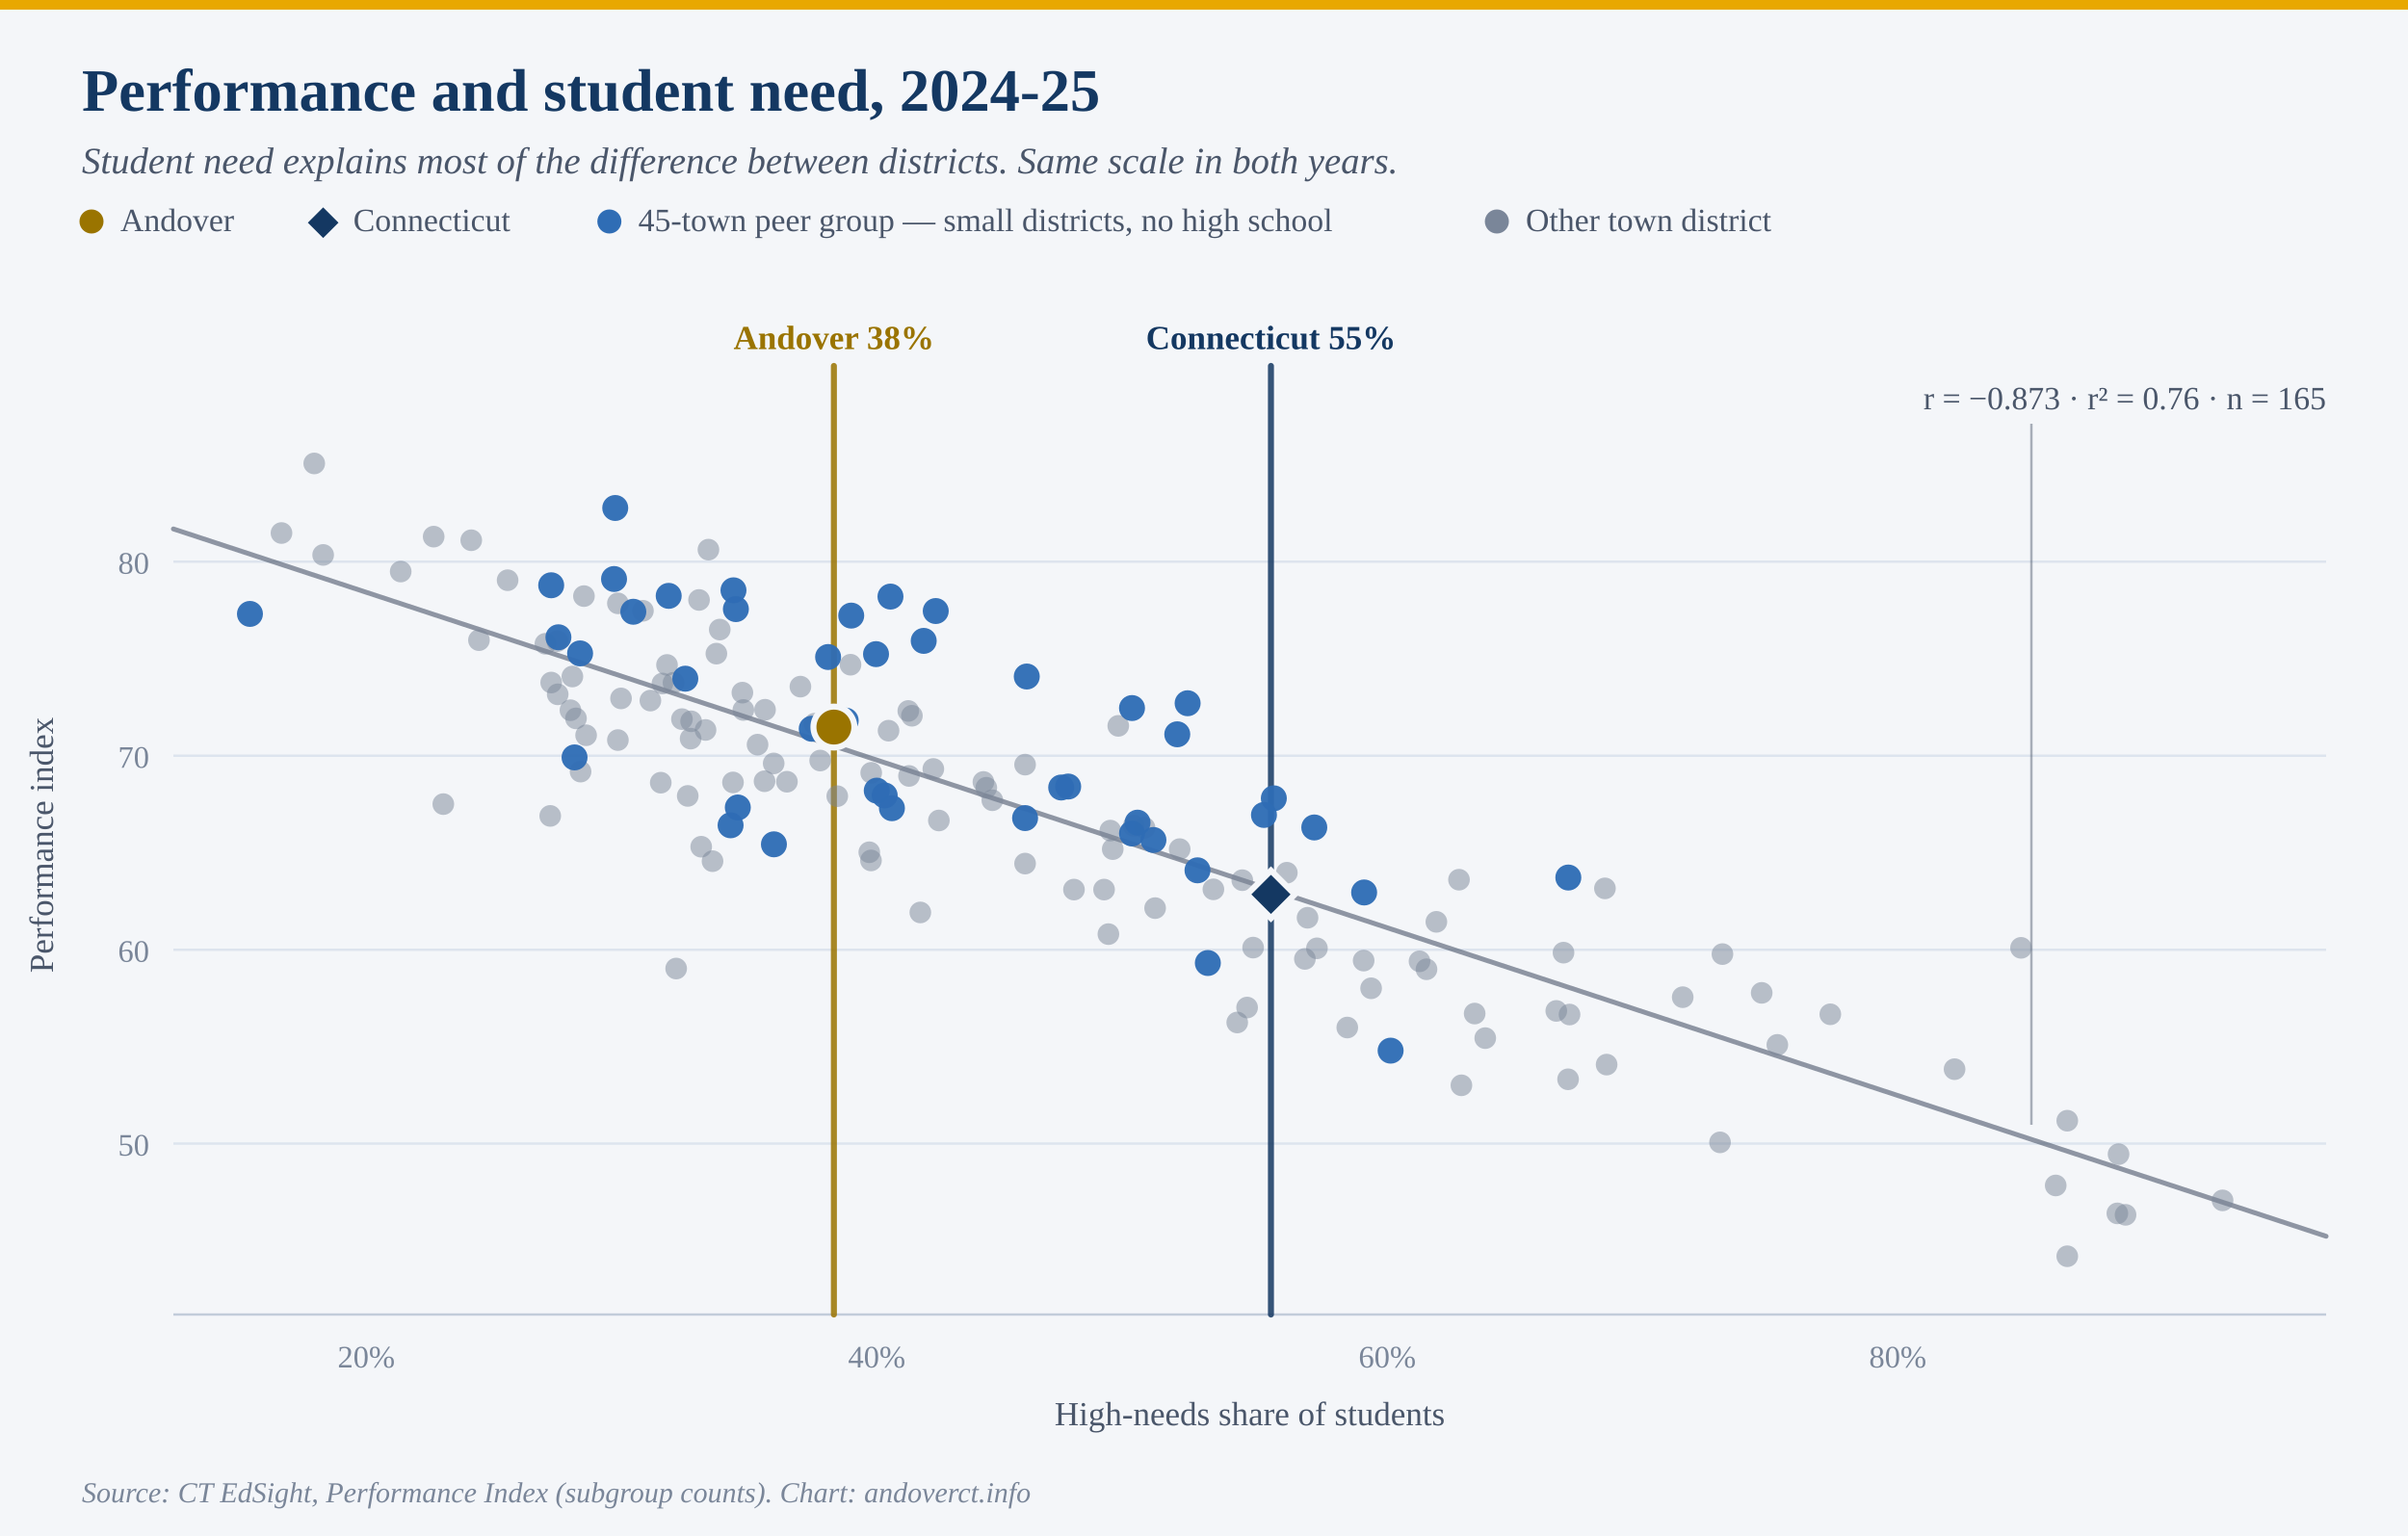
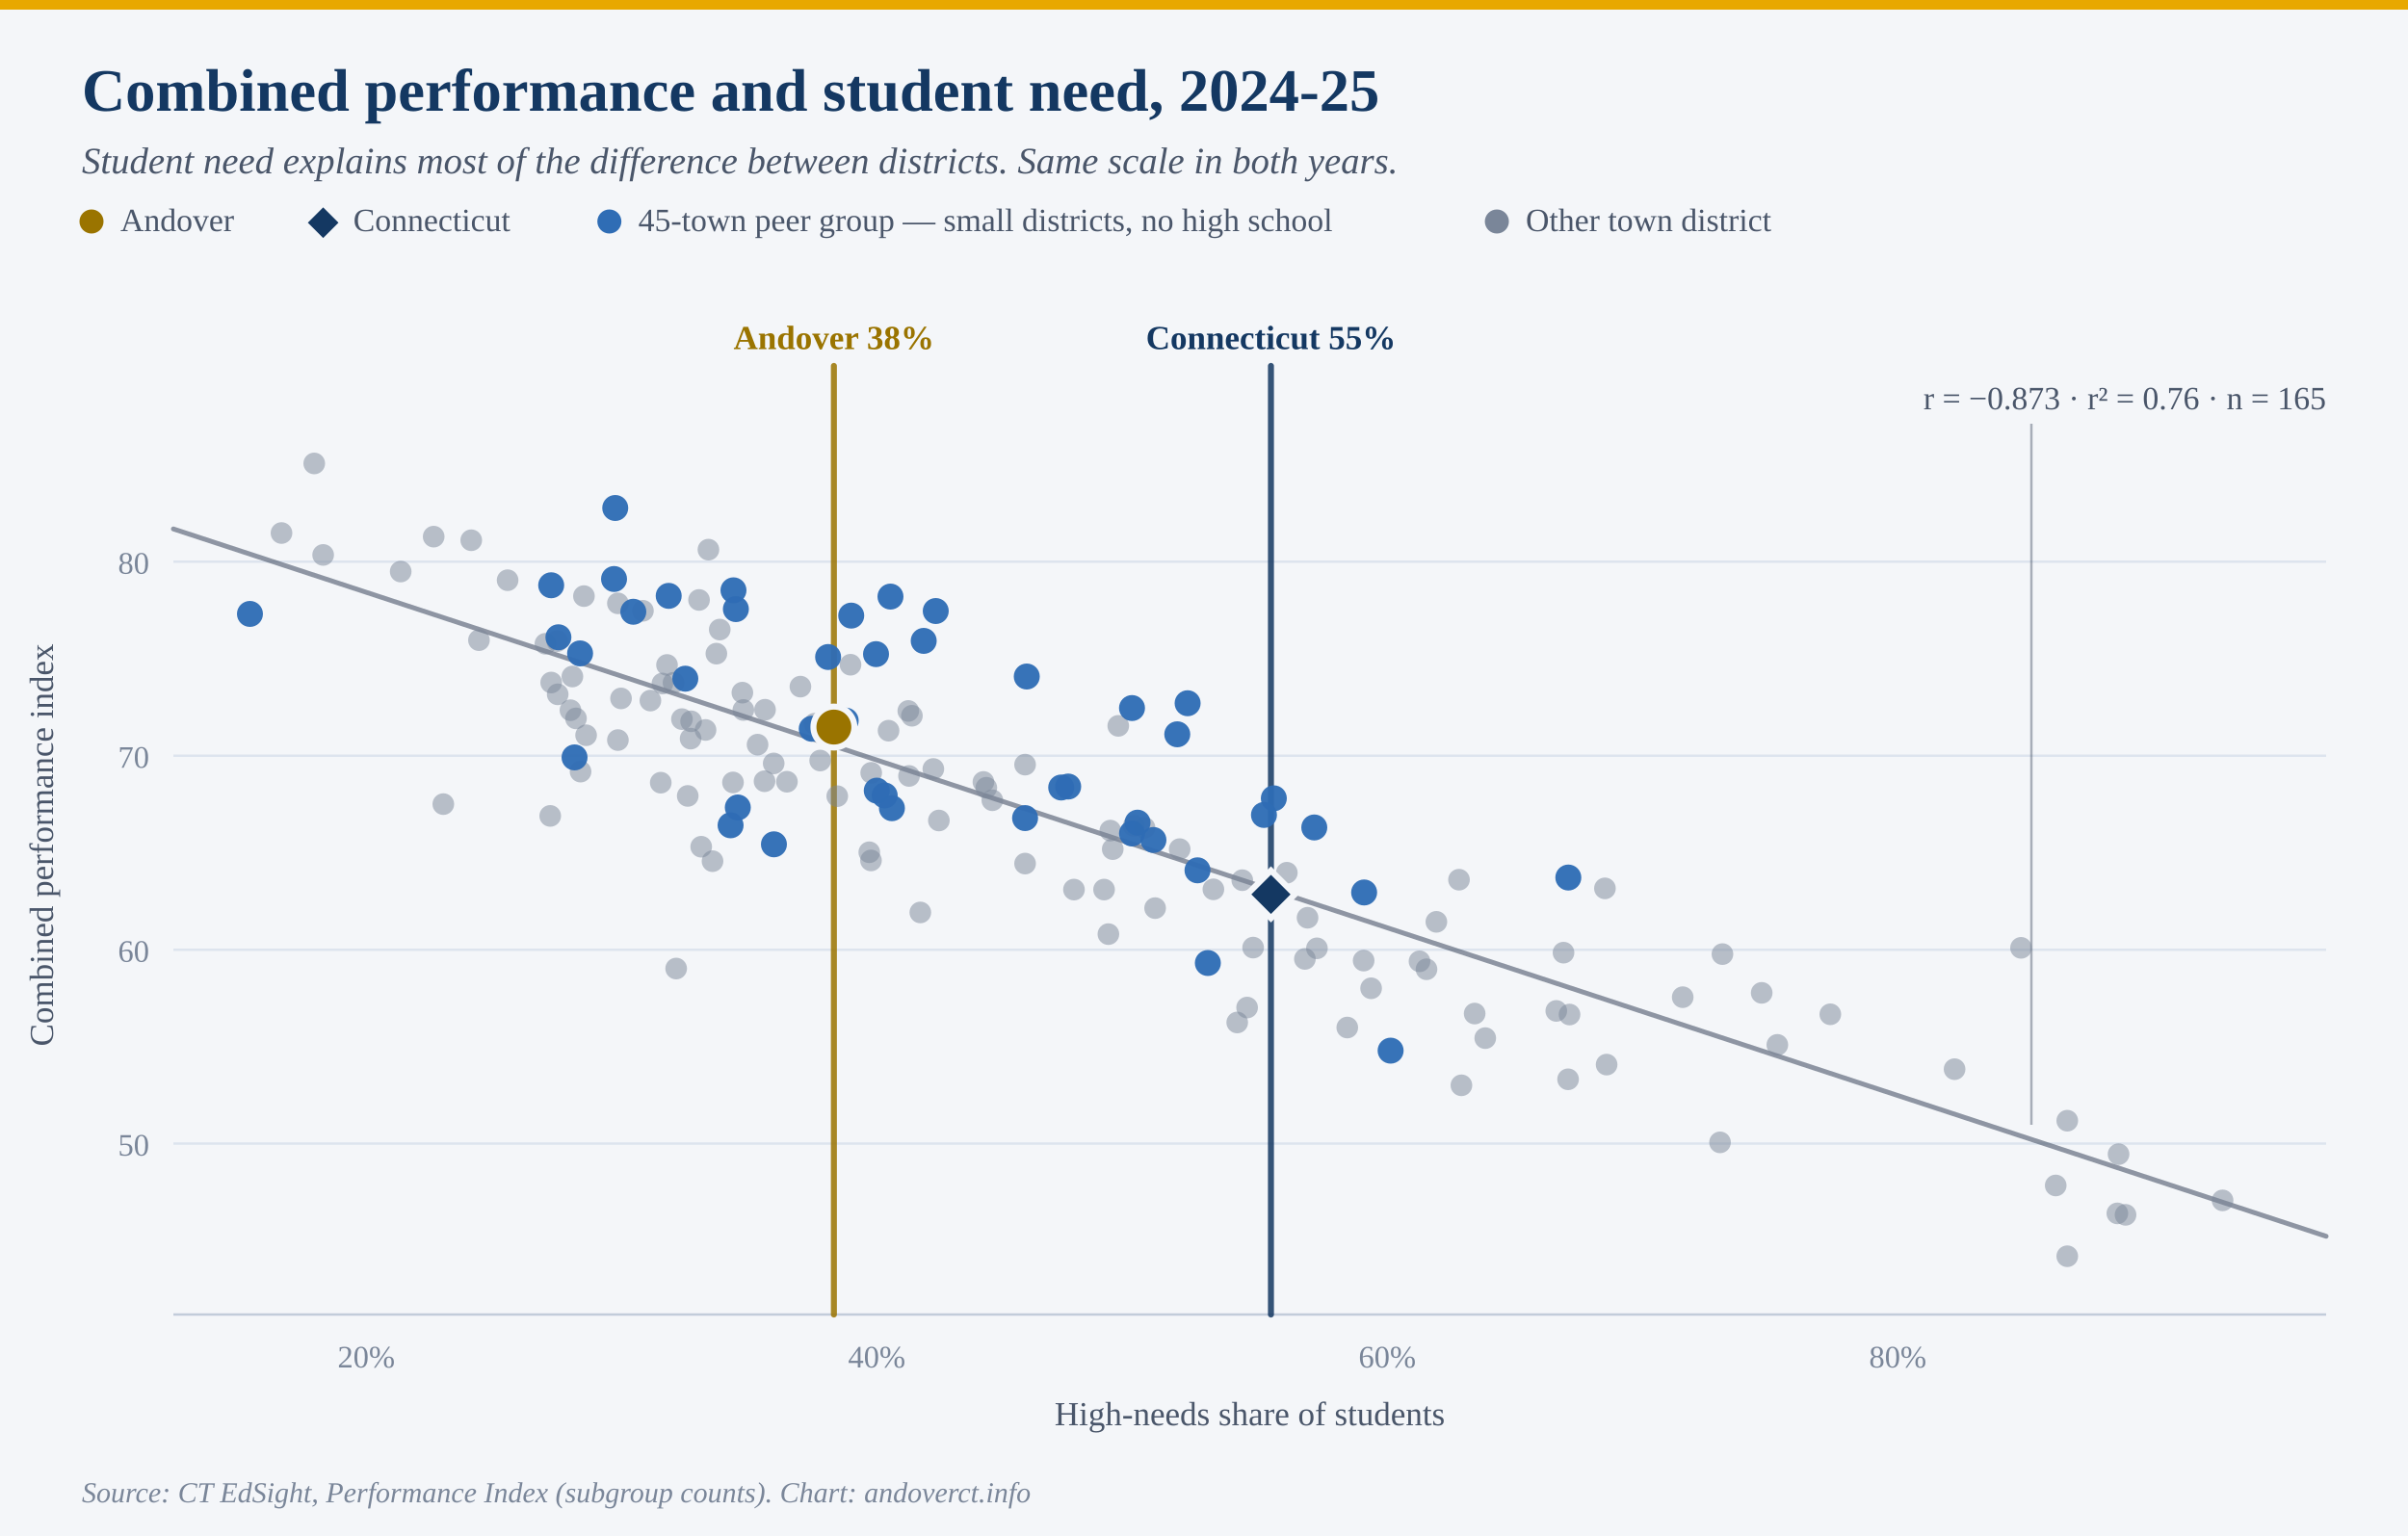
<svg xmlns="http://www.w3.org/2000/svg" viewBox="0 0 1000 638" width="1000" height="638" role="img">
  <rect width="1000" height="638" fill="#f4f6f9" />
  <rect x="0" y="0" width="1000" height="4" fill="#e8a800" />
-   <text x="34" y="46" font-family="Georgia, 'Times New Roman', serif" font-size="25" font-weight="bold" fill="#143862">Performance and student need, 2024-25</text>
+   <text x="34" y="46" font-family="Georgia, 'Times New Roman', serif" font-size="25" font-weight="bold" fill="#143862">Combined performance and student need, 2024-25</text>
  <text x="34" y="72" font-family="Georgia, 'Times New Roman', serif" font-size="15.5" font-style="italic" fill="#4a566a">Student need explains most of the difference between districts. Same scale in both years.</text>
  <circle cx="38" cy="92" r="5" fill="#9a7400" />
  <text x="50" y="96" font-family="Georgia, 'Times New Roman', serif" font-size="13.5" fill="#4a566a">Andover</text>
  <rect x="129.703" y="88" width="9" height="9" fill="#143862" transform="rotate(45 134.2031 92.5)" />
  <text x="146.703" y="96" font-family="Georgia, 'Times New Roman', serif" font-size="13.5" fill="#4a566a">Connecticut</text>
  <circle cx="253.062" cy="92" r="5" fill="#2f6db5" />
  <text x="265.062" y="96" font-family="Georgia, 'Times New Roman', serif" font-size="13.5" fill="#4a566a">45-town peer group — small districts, no high school</text>
  <circle cx="621.625" cy="92" r="5" fill="#7a8699" />
  <text x="633.625" y="96" font-family="Georgia, 'Times New Roman', serif" font-size="13.5" fill="#4a566a">Other town district</text>
  <line x1="72.0" y1="475.0" x2="966.0" y2="475.0" stroke="#dde4ee" stroke-width="1" stroke-opacity="1" stroke-linecap="butt" />
  <text x="62.0" y="480.0" font-family="Georgia, 'Times New Roman', serif" font-size="13" fill="#7a8699" text-anchor="end" font-weight="normal" font-style="normal">50</text>
  <line x1="72.0" y1="394.5" x2="966.0" y2="394.5" stroke="#dde4ee" stroke-width="1" stroke-opacity="1" stroke-linecap="butt" />
  <text x="62.0" y="399.5" font-family="Georgia, 'Times New Roman', serif" font-size="13" fill="#7a8699" text-anchor="end" font-weight="normal" font-style="normal">60</text>
  <line x1="72.0" y1="313.9" x2="966.0" y2="313.9" stroke="#dde4ee" stroke-width="1" stroke-opacity="1" stroke-linecap="butt" />
  <text x="62.0" y="318.9" font-family="Georgia, 'Times New Roman', serif" font-size="13" fill="#7a8699" text-anchor="end" font-weight="normal" font-style="normal">70</text>
  <line x1="72.0" y1="233.3" x2="966.0" y2="233.3" stroke="#dde4ee" stroke-width="1" stroke-opacity="1" stroke-linecap="butt" />
  <text x="62.0" y="238.3" font-family="Georgia, 'Times New Roman', serif" font-size="13" fill="#7a8699" text-anchor="end" font-weight="normal" font-style="normal">80</text>
  <text x="152.1" y="568.0" font-family="Georgia, 'Times New Roman', serif" font-size="13" fill="#7a8699" text-anchor="middle" font-weight="normal" font-style="normal">20%</text>
  <text x="364.1" y="568.0" font-family="Georgia, 'Times New Roman', serif" font-size="13" fill="#7a8699" text-anchor="middle" font-weight="normal" font-style="normal">40%</text>
  <text x="576.1" y="568.0" font-family="Georgia, 'Times New Roman', serif" font-size="13" fill="#7a8699" text-anchor="middle" font-weight="normal" font-style="normal">60%</text>
  <text x="788.1" y="568.0" font-family="Georgia, 'Times New Roman', serif" font-size="13" fill="#7a8699" text-anchor="middle" font-weight="normal" font-style="normal">80%</text>
  <line x1="72.0" y1="546.0" x2="966.0" y2="546.0" stroke="#c2ccda" stroke-width="1" stroke-opacity="1" stroke-linecap="butt" />
  <text x="519.0" y="592.0" font-family="Georgia, 'Times New Roman', serif" font-size="14" fill="#4a566a" text-anchor="middle" font-weight="normal" font-style="normal">High-needs share of students</text>
-   <text x="22" y="351.0" font-family="Georgia, 'Times New Roman', serif" font-size="14" fill="#4a566a" text-anchor="middle" transform="rotate(-90 22 351.0)">Performance index</text>
+   <text x="22" y="351.0" font-family="Georgia, 'Times New Roman', serif" font-size="14" fill="#4a566a" text-anchor="middle" transform="rotate(-90 22 351.0)">Combined performance index</text>
  <line x1="346.3" y1="152.0" x2="346.3" y2="546.0" stroke="#9a7400" stroke-width="2.5" stroke-opacity="0.85" stroke-linecap="round" />
  <text x="346.3" y="145.0" font-family="Georgia, 'Times New Roman', serif" font-size="14" fill="#9a7400" text-anchor="middle" font-weight="bold" font-style="normal">Andover 38%</text>
  <line x1="527.8" y1="152.0" x2="527.8" y2="546.0" stroke="#143862" stroke-width="2.5" stroke-opacity="0.85" stroke-linecap="round" />
  <text x="527.8" y="145.0" font-family="Georgia, 'Times New Roman', serif" font-size="14" fill="#143862" text-anchor="middle" font-weight="bold" font-style="normal">Connecticut 55%</text>
  <line x1="72.0" y1="219.7" x2="966.0" y2="513.5" stroke="#4a566a" stroke-width="2" stroke-opacity="0.6" stroke-linecap="round" />
  <line x1="843.6" y1="176.0" x2="843.6" y2="467.2" stroke="#4a566a" stroke-width="1" stroke-opacity="0.45" stroke-linecap="butt" />
  <text x="966.0" y="170.0" font-family="Georgia, 'Times New Roman', serif" font-size="13.5" fill="#4a566a" text-anchor="end" font-weight="normal" font-style="normal">r = −0.873  ·  r² = 0.76  ·  n = 165</text>
  <circle cx="714.3" cy="474.5" r="4.5" fill="#7a8699" fill-opacity="0.5" />
  <circle cx="198.9" cy="265.9" r="4.5" fill="#7a8699" fill-opacity="0.5" />
  <circle cx="340.6" cy="315.9" r="4.5" fill="#7a8699" fill-opacity="0.5" />
  <circle cx="425.7" cy="317.6" r="4.5" fill="#7a8699" fill-opacity="0.5" />
  <circle cx="606.9" cy="450.8" r="4.5" fill="#7a8699" fill-opacity="0.5" />
  <circle cx="243.4" cy="305.4" r="4.5" fill="#7a8699" fill-opacity="0.5" />
  <circle cx="461.1" cy="345.0" r="4.5" fill="#7a8699" fill-opacity="0.5" />
  <circle cx="923.0" cy="498.6" r="4.5" fill="#7a8699" fill-opacity="0.5" />
  <circle cx="596.5" cy="382.9" r="4.5" fill="#7a8699" fill-opacity="0.5" />
  <circle cx="304.4" cy="325.0" r="4.5" fill="#7a8699" fill-opacity="0.5" />
  <circle cx="293.0" cy="303.2" r="4.5" fill="#7a8699" fill-opacity="0.5" />
  <circle cx="256.6" cy="250.6" r="4.5" fill="#7a8699" fill-opacity="0.5" />
  <circle cx="475.3" cy="343.8" r="4.5" fill="#7a8699" fill-opacity="0.5" />
  <circle cx="321.3" cy="317.1" r="4.5" fill="#7a8699" fill-opacity="0.5" />
  <circle cx="308.3" cy="287.7" r="4.5" fill="#7a8699" fill-opacity="0.5" />
  <circle cx="347.7" cy="330.7" r="4.5" fill="#7a8699" fill-opacity="0.5" />
  <circle cx="738.1" cy="434.0" r="4.5" fill="#7a8699" fill-opacity="0.5" />
  <circle cx="180.1" cy="222.9" r="4.5" fill="#7a8699" fill-opacity="0.5" />
  <circle cx="651.2" cy="448.3" r="4.5" fill="#7a8699" fill-opacity="0.5" />
  <circle cx="270.1" cy="291.0" r="4.5" fill="#7a8699" fill-opacity="0.5" />
  <circle cx="291.2" cy="351.7" r="4.5" fill="#7a8699" fill-opacity="0.5" />
  <circle cx="326.8" cy="324.7" r="4.5" fill="#7a8699" fill-opacity="0.5" />
  <circle cx="760.1" cy="421.3" r="4.5" fill="#7a8699" fill-opacity="0.5" />
  <circle cx="698.8" cy="414.2" r="4.5" fill="#7a8699" fill-opacity="0.5" />
  <circle cx="378.7" cy="297.3" r="4.5" fill="#7a8699" fill-opacity="0.5" />
  <circle cx="666.5" cy="369.0" r="4.5" fill="#7a8699" fill-opacity="0.5" />
  <circle cx="275.1" cy="283.9" r="4.5" fill="#7a8699" fill-opacity="0.5" />
  <circle cx="546.9" cy="393.9" r="4.5" fill="#7a8699" fill-opacity="0.5" />
  <circle cx="277.0" cy="276.2" r="4.5" fill="#7a8699" fill-opacity="0.5" />
  <circle cx="290.3" cy="249.2" r="4.5" fill="#7a8699" fill-opacity="0.5" />
  <circle cx="226.5" cy="267.4" r="4.5" fill="#7a8699" fill-opacity="0.5" />
  <circle cx="283.2" cy="298.7" r="4.5" fill="#7a8699" fill-opacity="0.5" />
  <circle cx="294.2" cy="228.3" r="4.5" fill="#7a8699" fill-opacity="0.5" />
  <circle cx="566.3" cy="399.0" r="4.5" fill="#7a8699" fill-opacity="0.5" />
  <circle cx="543.0" cy="381.2" r="4.5" fill="#7a8699" fill-opacity="0.5" />
  <circle cx="231.4" cy="266.3" r="4.5" fill="#7a8699" fill-opacity="0.5" />
  <circle cx="517.9" cy="418.5" r="4.5" fill="#7a8699" fill-opacity="0.5" />
  <circle cx="879.3" cy="504.0" r="4.5" fill="#7a8699" fill-opacity="0.5" />
  <circle cx="569.4" cy="410.5" r="4.5" fill="#7a8699" fill-opacity="0.5" />
  <circle cx="377.5" cy="322.3" r="4.5" fill="#7a8699" fill-opacity="0.5" />
  <circle cx="361.7" cy="357.4" r="4.5" fill="#7a8699" fill-opacity="0.5" />
  <circle cx="166.4" cy="237.4" r="4.5" fill="#7a8699" fill-opacity="0.5" />
  <circle cx="667.2" cy="442.2" r="4.5" fill="#7a8699" fill-opacity="0.5" />
  <circle cx="839.3" cy="393.7" r="4.5" fill="#7a8699" fill-opacity="0.5" />
  <circle cx="559.5" cy="426.8" r="4.5" fill="#7a8699" fill-opacity="0.5" />
  <circle cx="412.1" cy="332.4" r="4.5" fill="#7a8699" fill-opacity="0.5" />
  <circle cx="257.9" cy="290.1" r="4.5" fill="#7a8699" fill-opacity="0.5" />
  <circle cx="503.9" cy="369.4" r="4.5" fill="#7a8699" fill-opacity="0.5" />
  <circle cx="651.8" cy="421.4" r="4.5" fill="#7a8699" fill-opacity="0.5" />
  <circle cx="858.5" cy="521.8" r="4.5" fill="#7a8699" fill-opacity="0.5" />
  <circle cx="130.5" cy="192.5" r="4.5" fill="#7a8699" fill-opacity="0.5" />
  <circle cx="308.7" cy="294.9" r="4.5" fill="#7a8699" fill-opacity="0.5" />
  <circle cx="853.7" cy="492.4" r="4.5" fill="#7a8699" fill-opacity="0.5" />
  <circle cx="882.7" cy="504.6" r="4.5" fill="#7a8699" fill-opacity="0.5" />
  <circle cx="460.3" cy="388.0" r="4.5" fill="#7a8699" fill-opacity="0.5" />
  <circle cx="462.1" cy="352.7" r="4.5" fill="#7a8699" fill-opacity="0.5" />
  <circle cx="228.9" cy="283.5" r="4.5" fill="#7a8699" fill-opacity="0.5" />
  <circle cx="285.6" cy="330.6" r="4.5" fill="#7a8699" fill-opacity="0.5" />
  <circle cx="317.7" cy="294.8" r="4.5" fill="#7a8699" fill-opacity="0.5" />
  <circle cx="236.9" cy="295.0" r="4.5" fill="#7a8699" fill-opacity="0.5" />
  <circle cx="649.3" cy="395.7" r="4.5" fill="#7a8699" fill-opacity="0.5" />
  <circle cx="858.5" cy="465.5" r="4.5" fill="#7a8699" fill-opacity="0.5" />
  <circle cx="369.0" cy="303.5" r="4.5" fill="#7a8699" fill-opacity="0.5" />
  <circle cx="256.6" cy="307.4" r="4.5" fill="#7a8699" fill-opacity="0.5" />
  <circle cx="589.5" cy="399.3" r="4.5" fill="#7a8699" fill-opacity="0.5" />
  <circle cx="489.9" cy="352.7" r="4.5" fill="#7a8699" fill-opacity="0.5" />
  <circle cx="520.4" cy="393.6" r="4.5" fill="#7a8699" fill-opacity="0.5" />
  <circle cx="387.6" cy="319.4" r="4.5" fill="#7a8699" fill-opacity="0.5" />
  <circle cx="612.4" cy="421.0" r="4.5" fill="#7a8699" fill-opacity="0.5" />
  <circle cx="280.8" cy="402.3" r="4.5" fill="#7a8699" fill-opacity="0.5" />
  <circle cx="295.9" cy="357.7" r="4.5" fill="#7a8699" fill-opacity="0.5" />
  <circle cx="237.7" cy="281.0" r="4.5" fill="#7a8699" fill-opacity="0.5" />
  <circle cx="361.0" cy="354.0" r="4.5" fill="#7a8699" fill-opacity="0.5" />
  <circle cx="228.5" cy="338.9" r="4.5" fill="#7a8699" fill-opacity="0.5" />
  <circle cx="314.6" cy="309.3" r="4.5" fill="#7a8699" fill-opacity="0.5" />
  <circle cx="286.8" cy="306.8" r="4.5" fill="#7a8699" fill-opacity="0.5" />
  <circle cx="513.8" cy="424.7" r="4.5" fill="#7a8699" fill-opacity="0.5" />
  <circle cx="279.7" cy="283.6" r="4.5" fill="#7a8699" fill-opacity="0.5" />
  <circle cx="274.4" cy="325.1" r="4.5" fill="#7a8699" fill-opacity="0.5" />
  <circle cx="317.5" cy="324.5" r="4.5" fill="#7a8699" fill-opacity="0.5" />
  <circle cx="241.1" cy="320.5" r="4.5" fill="#7a8699" fill-opacity="0.5" />
  <circle cx="338.3" cy="300.6" r="4.5" fill="#7a8699" fill-opacity="0.5" />
  <circle cx="231.6" cy="288.4" r="4.5" fill="#7a8699" fill-opacity="0.5" />
  <circle cx="242.5" cy="247.6" r="4.5" fill="#7a8699" fill-opacity="0.5" />
  <circle cx="382.2" cy="379.0" r="4.5" fill="#7a8699" fill-opacity="0.5" />
  <circle cx="361.8" cy="321.0" r="4.5" fill="#7a8699" fill-opacity="0.5" />
  <circle cx="210.8" cy="241.0" r="4.5" fill="#7a8699" fill-opacity="0.5" />
  <circle cx="353.2" cy="276.1" r="4.5" fill="#7a8699" fill-opacity="0.5" />
  <circle cx="534.4" cy="362.5" r="4.5" fill="#7a8699" fill-opacity="0.5" />
  <circle cx="470.8" cy="343.0" r="4.5" fill="#7a8699" fill-opacity="0.5" />
  <circle cx="267.0" cy="253.7" r="4.5" fill="#7a8699" fill-opacity="0.5" />
  <circle cx="184.1" cy="334.0" r="4.5" fill="#7a8699" fill-opacity="0.5" />
  <circle cx="297.5" cy="271.5" r="4.5" fill="#7a8699" fill-opacity="0.5" />
  <circle cx="340.6" cy="301.6" r="4.5" fill="#7a8699" fill-opacity="0.5" />
  <circle cx="446.0" cy="369.5" r="4.5" fill="#7a8699" fill-opacity="0.5" />
  <circle cx="646.3" cy="419.9" r="4.5" fill="#7a8699" fill-opacity="0.5" />
  <circle cx="332.4" cy="285.2" r="4.5" fill="#7a8699" fill-opacity="0.5" />
  <circle cx="616.8" cy="431.2" r="4.5" fill="#7a8699" fill-opacity="0.5" />
  <circle cx="287.0" cy="299.6" r="4.5" fill="#7a8699" fill-opacity="0.5" />
  <circle cx="458.5" cy="369.5" r="4.5" fill="#7a8699" fill-opacity="0.5" />
  <circle cx="515.9" cy="365.6" r="4.5" fill="#7a8699" fill-opacity="0.5" />
  <circle cx="239.2" cy="298.4" r="4.5" fill="#7a8699" fill-opacity="0.5" />
  <circle cx="731.6" cy="412.4" r="4.5" fill="#7a8699" fill-opacity="0.5" />
  <circle cx="298.9" cy="261.5" r="4.5" fill="#7a8699" fill-opacity="0.5" />
  <circle cx="605.9" cy="365.4" r="4.5" fill="#7a8699" fill-opacity="0.5" />
  <circle cx="425.7" cy="358.7" r="4.5" fill="#7a8699" fill-opacity="0.5" />
  <circle cx="879.8" cy="479.4" r="4.5" fill="#7a8699" fill-opacity="0.5" />
  <circle cx="409.6" cy="327.2" r="4.5" fill="#7a8699" fill-opacity="0.5" />
  <circle cx="479.7" cy="377.2" r="4.5" fill="#7a8699" fill-opacity="0.5" />
  <circle cx="377.2" cy="295.3" r="4.5" fill="#7a8699" fill-opacity="0.5" />
  <circle cx="715.3" cy="396.3" r="4.5" fill="#7a8699" fill-opacity="0.5" />
  <circle cx="464.4" cy="301.5" r="4.5" fill="#7a8699" fill-opacity="0.5" />
  <circle cx="116.9" cy="221.4" r="4.5" fill="#7a8699" fill-opacity="0.5" />
  <circle cx="134.2" cy="230.5" r="4.5" fill="#7a8699" fill-opacity="0.5" />
  <circle cx="389.9" cy="340.8" r="4.5" fill="#7a8699" fill-opacity="0.5" />
  <circle cx="195.7" cy="224.4" r="4.5" fill="#7a8699" fill-opacity="0.5" />
  <circle cx="811.7" cy="444.1" r="4.5" fill="#7a8699" fill-opacity="0.5" />
  <circle cx="592.4" cy="402.6" r="4.5" fill="#7a8699" fill-opacity="0.5" />
  <circle cx="541.9" cy="398.3" r="4.5" fill="#7a8699" fill-opacity="0.5" />
  <circle cx="408.4" cy="324.8" r="4.5" fill="#7a8699" fill-opacity="0.5" />
  <circle cx="440.7" cy="327.1" r="5.4" fill="#2f6db5" fill-opacity="0.95" />
  <circle cx="443.6" cy="326.7" r="5.4" fill="#2f6db5" fill-opacity="0.95" />
  <circle cx="304.6" cy="245.2" r="5.4" fill="#2f6db5" fill-opacity="0.95" />
  <circle cx="470.1" cy="294.1" r="5.4" fill="#2f6db5" fill-opacity="0.95" />
  <circle cx="425.7" cy="339.8" r="5.4" fill="#2f6db5" fill-opacity="0.95" />
  <circle cx="493.2" cy="292.1" r="5.4" fill="#2f6db5" fill-opacity="0.95" />
  <circle cx="370.4" cy="335.7" r="5.4" fill="#2f6db5" fill-opacity="0.95" />
  <circle cx="497.3" cy="361.5" r="5.4" fill="#2f6db5" fill-opacity="0.95" />
  <circle cx="305.6" cy="253.0" r="5.4" fill="#2f6db5" fill-opacity="0.95" />
  <circle cx="369.8" cy="247.8" r="5.4" fill="#2f6db5" fill-opacity="0.95" />
  <circle cx="306.4" cy="335.4" r="5.4" fill="#2f6db5" fill-opacity="0.95" />
  <circle cx="388.6" cy="253.8" r="5.4" fill="#2f6db5" fill-opacity="0.95" />
  <circle cx="426.4" cy="281.0" r="5.4" fill="#2f6db5" fill-opacity="0.95" />
  <circle cx="383.6" cy="266.2" r="5.4" fill="#2f6db5" fill-opacity="0.95" />
  <circle cx="228.9" cy="243.1" r="5.4" fill="#2f6db5" fill-opacity="0.95" />
  <circle cx="343.9" cy="272.9" r="5.4" fill="#2f6db5" fill-opacity="0.95" />
  <circle cx="238.6" cy="314.6" r="5.4" fill="#2f6db5" fill-opacity="0.95" />
  <circle cx="524.9" cy="338.5" r="5.4" fill="#2f6db5" fill-opacity="0.95" />
  <circle cx="284.6" cy="281.9" r="5.4" fill="#2f6db5" fill-opacity="0.95" />
  <circle cx="240.9" cy="271.4" r="5.4" fill="#2f6db5" fill-opacity="0.95" />
  <circle cx="353.5" cy="255.7" r="5.4" fill="#2f6db5" fill-opacity="0.95" />
  <circle cx="470.1" cy="346.2" r="5.4" fill="#2f6db5" fill-opacity="0.95" />
  <circle cx="363.8" cy="271.7" r="5.4" fill="#2f6db5" fill-opacity="0.95" />
  <circle cx="231.9" cy="264.7" r="5.4" fill="#2f6db5" fill-opacity="0.95" />
  <circle cx="337.1" cy="302.7" r="5.4" fill="#2f6db5" fill-opacity="0.95" />
  <circle cx="364.1" cy="328.4" r="5.4" fill="#2f6db5" fill-opacity="0.95" />
  <circle cx="488.9" cy="305.0" r="5.4" fill="#2f6db5" fill-opacity="0.95" />
  <circle cx="263.0" cy="254.1" r="5.4" fill="#2f6db5" fill-opacity="0.95" />
  <circle cx="351.2" cy="299.3" r="5.4" fill="#2f6db5" fill-opacity="0.95" />
  <circle cx="367.4" cy="330.4" r="5.4" fill="#2f6db5" fill-opacity="0.95" />
  <circle cx="255.0" cy="240.5" r="5.4" fill="#2f6db5" fill-opacity="0.95" />
  <circle cx="303.4" cy="342.8" r="5.4" fill="#2f6db5" fill-opacity="0.95" />
  <circle cx="277.7" cy="247.5" r="5.4" fill="#2f6db5" fill-opacity="0.95" />
  <circle cx="566.5" cy="370.7" r="5.4" fill="#2f6db5" fill-opacity="0.95" />
  <circle cx="529.0" cy="331.6" r="5.4" fill="#2f6db5" fill-opacity="0.95" />
  <circle cx="103.8" cy="255.0" r="5.4" fill="#2f6db5" fill-opacity="0.95" />
  <circle cx="577.5" cy="436.4" r="5.4" fill="#2f6db5" fill-opacity="0.95" />
  <circle cx="501.6" cy="400.0" r="5.4" fill="#2f6db5" fill-opacity="0.95" />
  <circle cx="545.8" cy="343.7" r="5.4" fill="#2f6db5" fill-opacity="0.95" />
  <circle cx="479.0" cy="348.9" r="5.4" fill="#2f6db5" fill-opacity="0.95" />
  <circle cx="472.4" cy="341.7" r="5.4" fill="#2f6db5" fill-opacity="0.95" />
  <circle cx="651.3" cy="364.5" r="5.4" fill="#2f6db5" fill-opacity="0.95" />
  <circle cx="255.5" cy="211.0" r="5.4" fill="#2f6db5" fill-opacity="0.95" />
  <circle cx="321.4" cy="350.7" r="5.4" fill="#2f6db5" fill-opacity="0.95" />
  <circle cx="346.3" cy="302.0" r="8.5" fill="#9a7400" fill-opacity="1" stroke="#f4f6f9" stroke-width="2.5" />
  <rect x="520.8" y="364.5" width="14" height="14" fill="#143862" stroke="#f4f6f9" stroke-width="2.5" transform="rotate(45 527.8 371.5)" />
  <text x="34" y="624" font-family="Georgia, 'Times New Roman', serif" font-size="12" font-style="italic" fill="#7a8699">Source: CT EdSight, Performance Index (subgroup counts). Chart: andoverct.info</text>
</svg>
